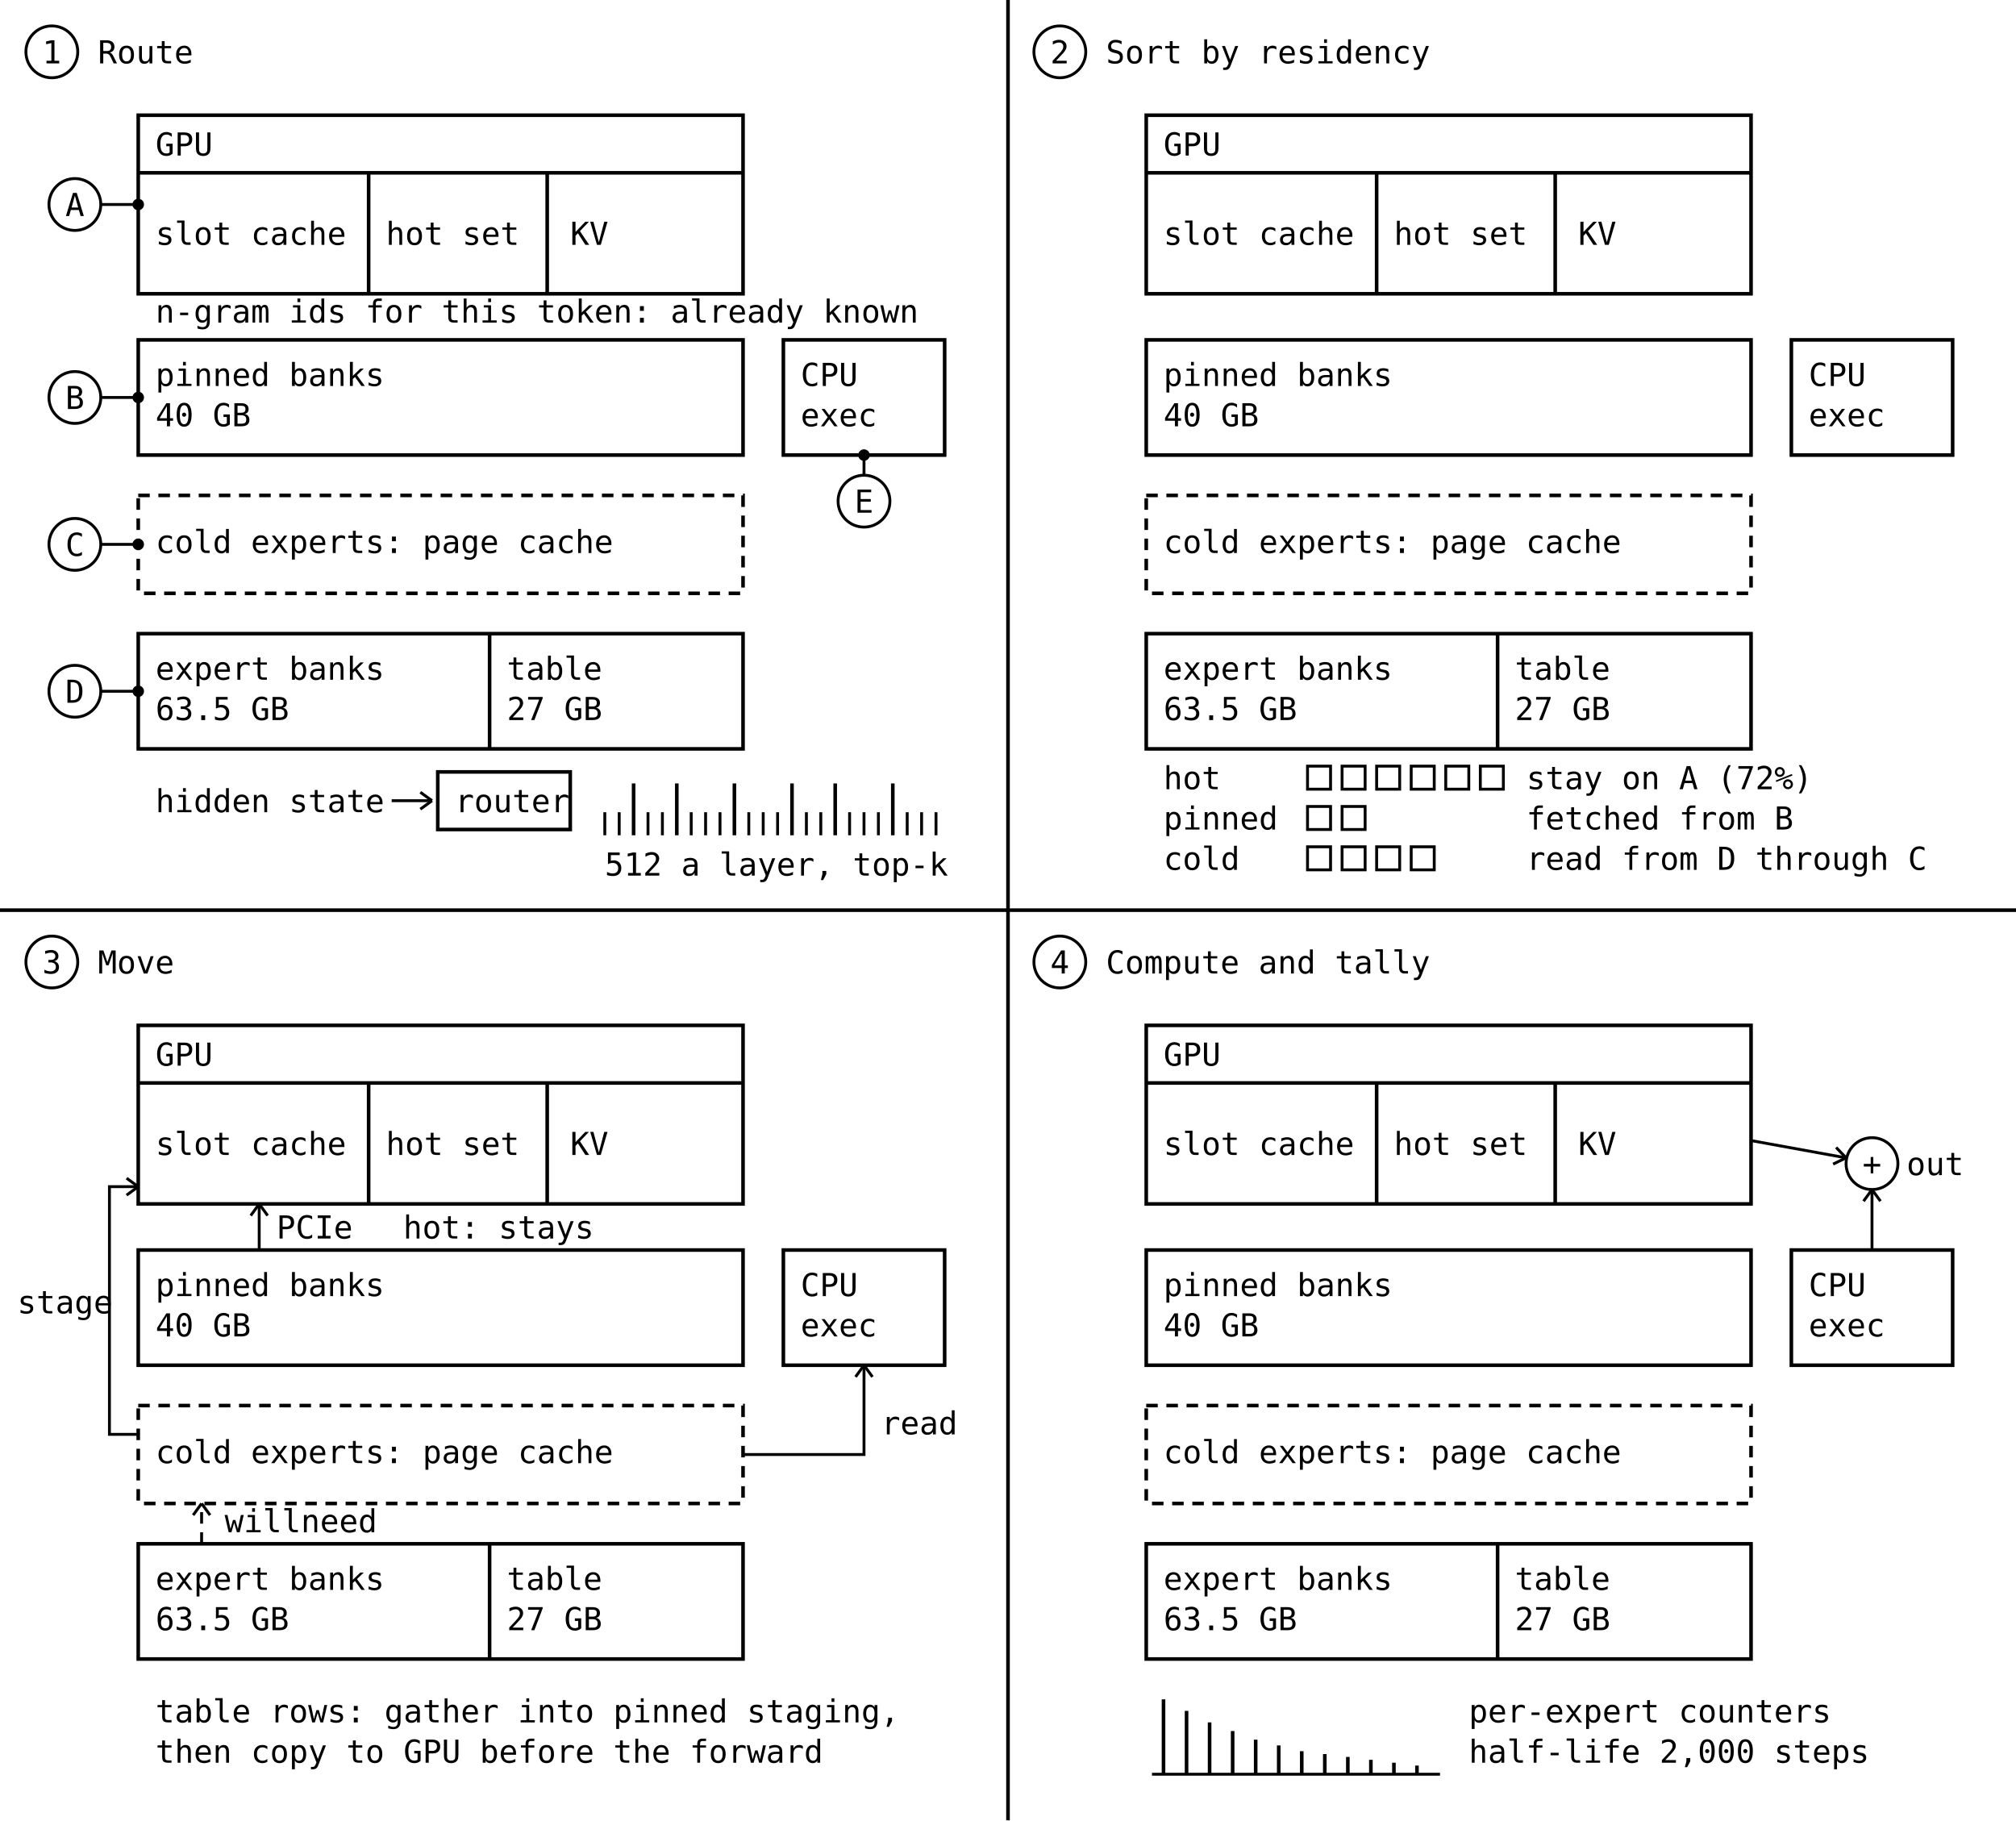
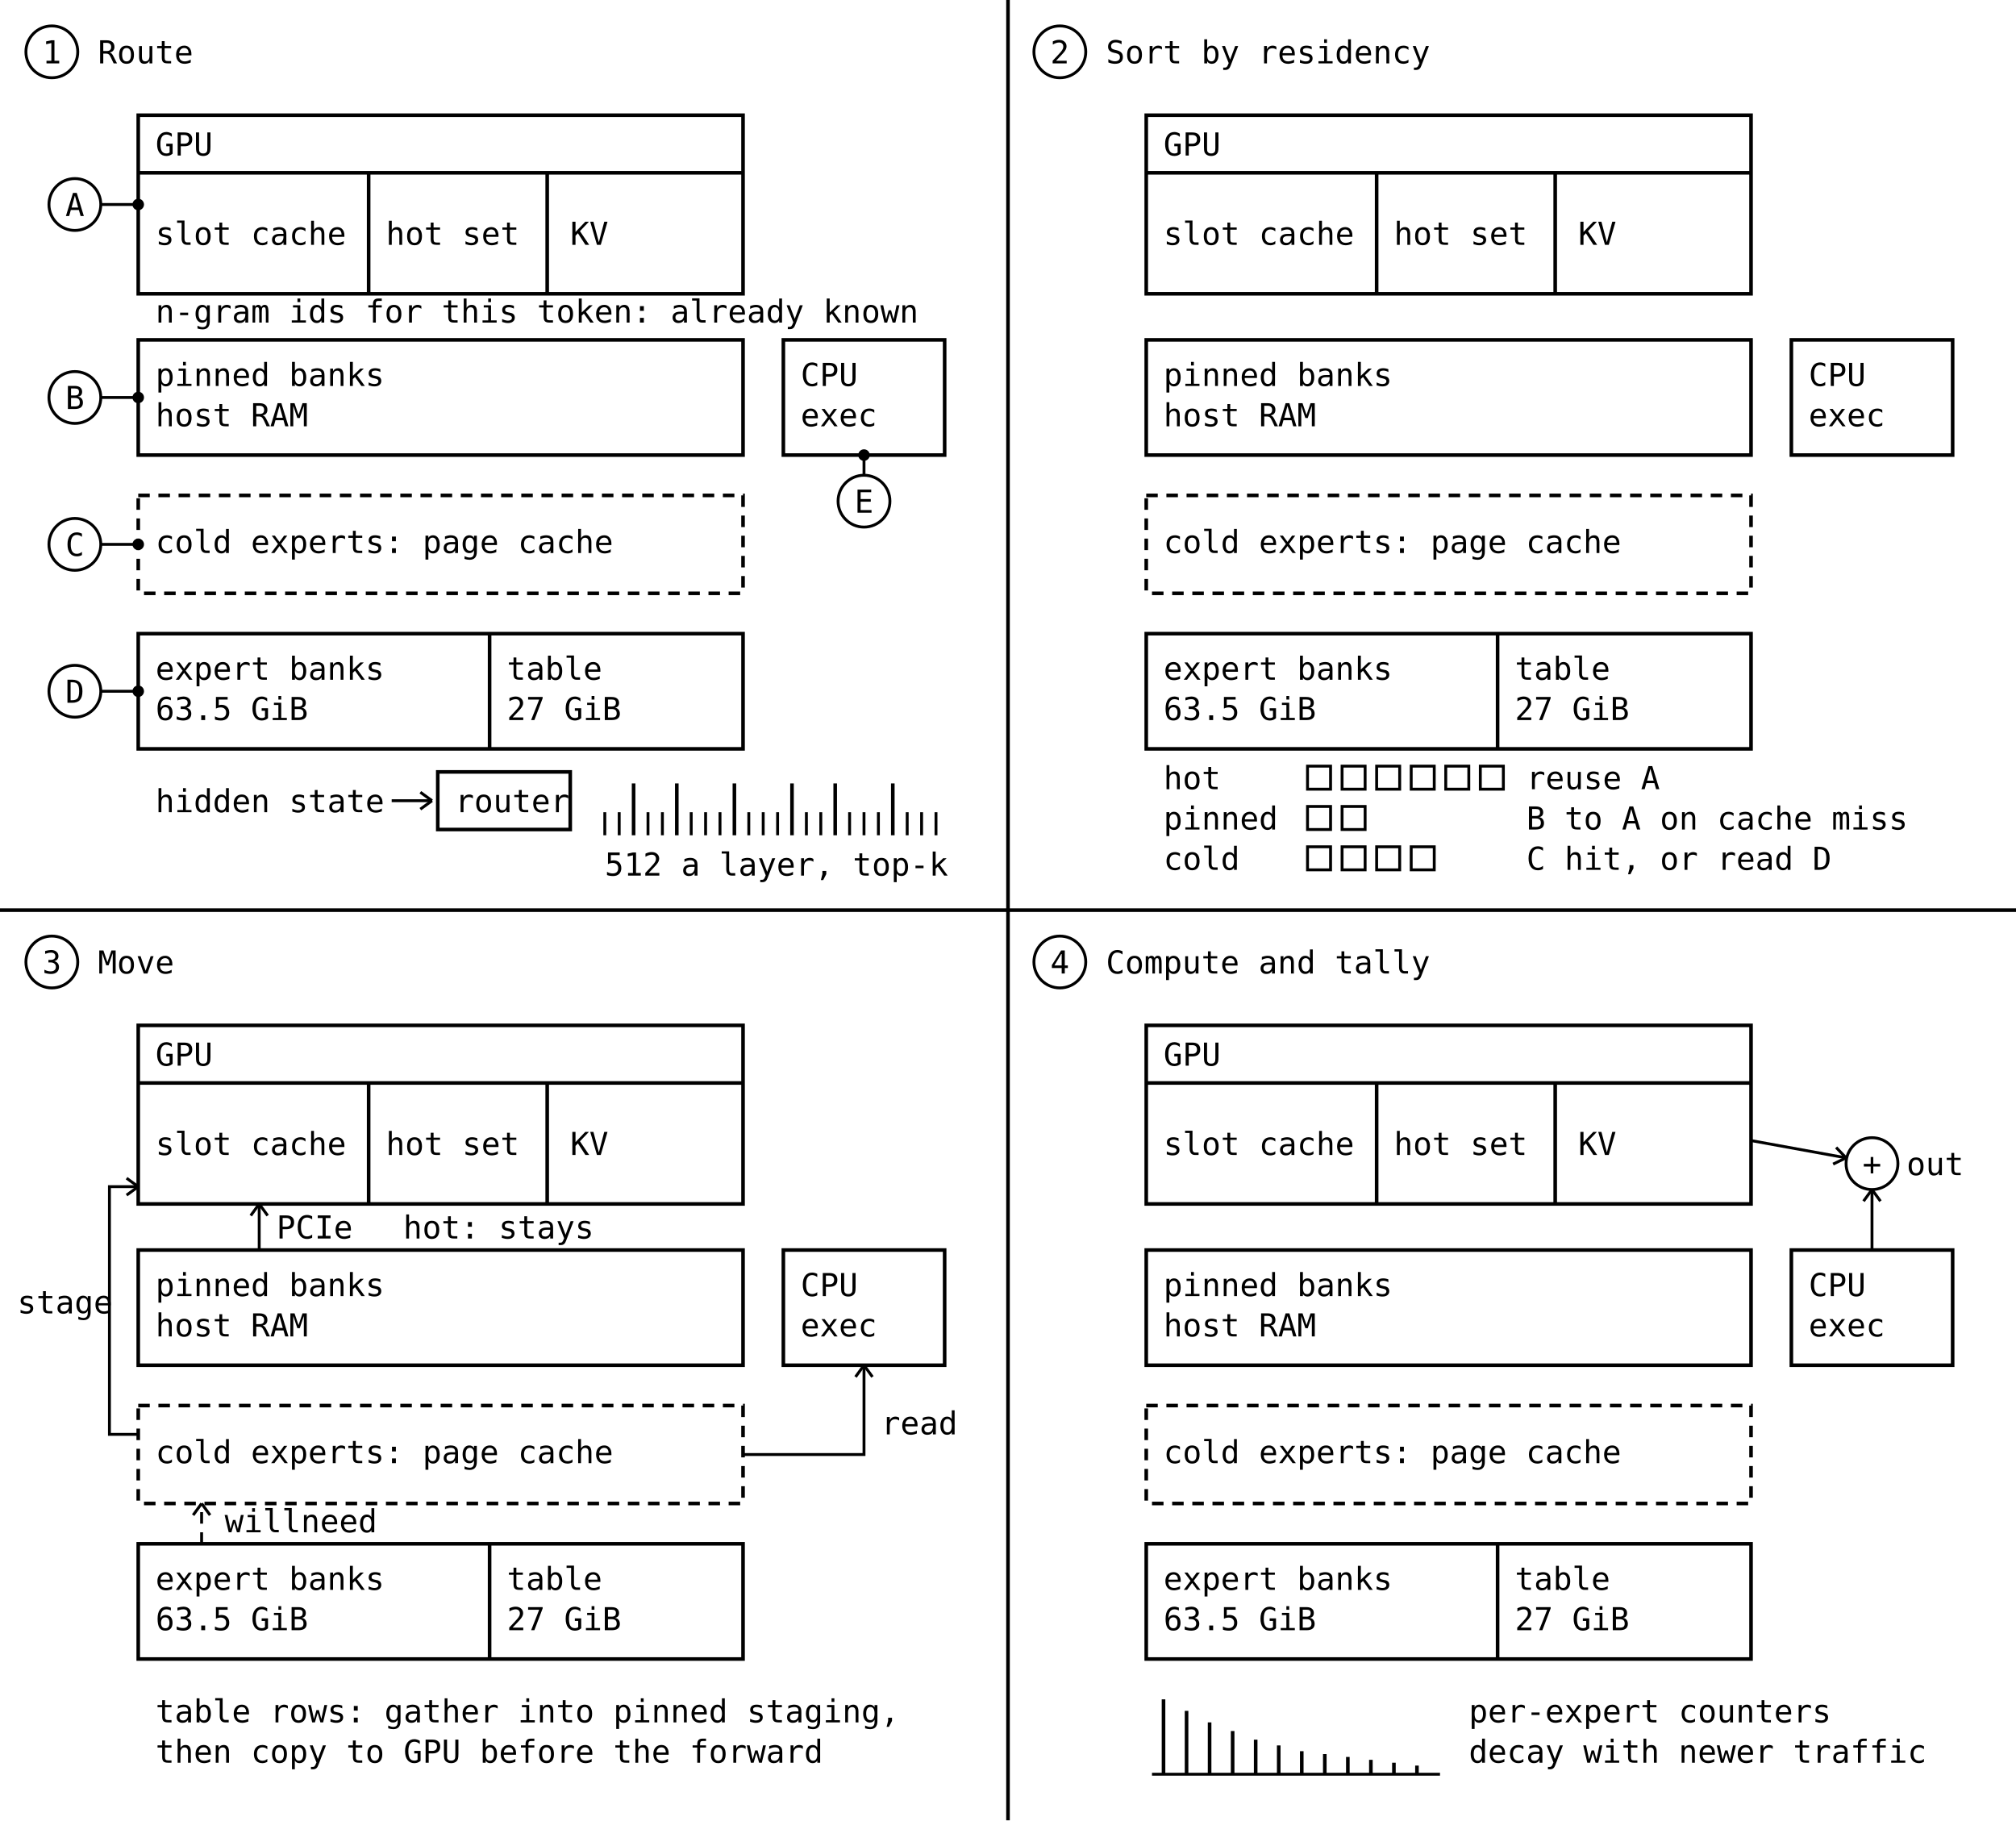
<svg xmlns="http://www.w3.org/2000/svg" viewBox="0 0 700 632" role="img" aria-label="One decode step through one expert layer">
  <line x1="350" y1="0" x2="350" y2="632" stroke="currentColor" stroke-width="1.25" />
  <line x1="0" y1="316" x2="700" y2="316" stroke="currentColor" stroke-width="1.25" />
  <circle cx="18" cy="18" r="9" fill="none" stroke="currentColor" stroke-width="1" data-key="1" />
  <text x="18" y="22" font-family="ui-monospace, SF Mono, Cascadia Mono, Menlo, monospace" font-size="11" fill="currentColor" text-anchor="middle">1</text>
  <text x="34" y="22" font-family="ui-monospace, SF Mono, Cascadia Mono, Menlo, monospace" font-size="11" fill="currentColor" text-anchor="start">Route</text>
  <rect x="48" y="40" width="210" height="62" fill="none" stroke="currentColor" stroke-width="1.25" />
  <text x="54" y="54" font-family="ui-monospace, SF Mono, Cascadia Mono, Menlo, monospace" font-size="11" fill="currentColor" text-anchor="start">GPU</text>
  <line x1="48" y1="60" x2="258" y2="60" stroke="currentColor" stroke-width="1.25" />
  <line x1="128" y1="60" x2="128" y2="102" stroke="currentColor" stroke-width="1.25" />
  <line x1="190" y1="60" x2="190" y2="102" stroke="currentColor" stroke-width="1.25" />
  <text x="54" y="85" font-family="ui-monospace, SF Mono, Cascadia Mono, Menlo, monospace" font-size="11" fill="currentColor" text-anchor="start">slot cache</text>
  <text x="134" y="85" font-family="ui-monospace, SF Mono, Cascadia Mono, Menlo, monospace" font-size="11" fill="currentColor" text-anchor="start">hot set</text>
  <text x="198" y="85" font-family="ui-monospace, SF Mono, Cascadia Mono, Menlo, monospace" font-size="11" fill="currentColor" text-anchor="start">KV</text>
  <rect x="272" y="118" width="56" height="40" fill="none" stroke="currentColor" stroke-width="1.25" />
  <text x="278" y="134" font-family="ui-monospace, SF Mono, Cascadia Mono, Menlo, monospace" font-size="11" fill="currentColor" text-anchor="start">CPU</text>
  <text x="278" y="148" font-family="ui-monospace, SF Mono, Cascadia Mono, Menlo, monospace" font-size="11" fill="currentColor" text-anchor="start">exec</text>
  <rect x="48" y="118" width="210" height="40" fill="none" stroke="currentColor" stroke-width="1.25" />
  <text x="54" y="134" font-family="ui-monospace, SF Mono, Cascadia Mono, Menlo, monospace" font-size="11" fill="currentColor" text-anchor="start">pinned banks</text>
-   <text x="54" y="148" font-family="ui-monospace, SF Mono, Cascadia Mono, Menlo, monospace" font-size="11" fill="currentColor" text-anchor="start">40 GB</text>
+   <text x="54" y="148" font-family="ui-monospace, SF Mono, Cascadia Mono, Menlo, monospace" font-size="11" fill="currentColor" text-anchor="start">host RAM</text>
  <rect x="48" y="172" width="210" height="34" fill="none" stroke="currentColor" stroke-width="1.25" stroke-dasharray="4 3" />
  <text x="54" y="192" font-family="ui-monospace, SF Mono, Cascadia Mono, Menlo, monospace" font-size="11" fill="currentColor" text-anchor="start">cold experts: page cache</text>
  <rect x="48" y="220" width="210" height="40" fill="none" stroke="currentColor" stroke-width="1.25" />
  <line x1="170" y1="220" x2="170" y2="260" stroke="currentColor" stroke-width="1.25" />
  <text x="54" y="236" font-family="ui-monospace, SF Mono, Cascadia Mono, Menlo, monospace" font-size="11" fill="currentColor" text-anchor="start">expert banks</text>
-   <text x="54" y="250" font-family="ui-monospace, SF Mono, Cascadia Mono, Menlo, monospace" font-size="11" fill="currentColor" text-anchor="start">63.5 GB</text>
+   <text x="54" y="250" font-family="ui-monospace, SF Mono, Cascadia Mono, Menlo, monospace" font-size="11" fill="currentColor" text-anchor="start">63.5 GiB</text>
  <text x="176" y="236" font-family="ui-monospace, SF Mono, Cascadia Mono, Menlo, monospace" font-size="11" fill="currentColor" text-anchor="start">table</text>
-   <text x="176" y="250" font-family="ui-monospace, SF Mono, Cascadia Mono, Menlo, monospace" font-size="11" fill="currentColor" text-anchor="start">27 GB</text>
+   <text x="176" y="250" font-family="ui-monospace, SF Mono, Cascadia Mono, Menlo, monospace" font-size="11" fill="currentColor" text-anchor="start">27 GiB</text>
  <circle cx="26" cy="71" r="9" fill="none" stroke="currentColor" stroke-width="1" data-key="A" />
  <text x="26" y="75" font-family="ui-monospace, SF Mono, Cascadia Mono, Menlo, monospace" font-size="11" fill="currentColor" text-anchor="middle">A</text>
  <line x1="35.0" y1="71.0" x2="48" y2="71" stroke="currentColor" stroke-width="1" />
  <circle cx="48" cy="71" r="2" fill="currentColor" />
  <circle cx="26" cy="138" r="9" fill="none" stroke="currentColor" stroke-width="1" data-key="B" />
  <text x="26" y="142" font-family="ui-monospace, SF Mono, Cascadia Mono, Menlo, monospace" font-size="11" fill="currentColor" text-anchor="middle">B</text>
  <line x1="35.0" y1="138.0" x2="48" y2="138" stroke="currentColor" stroke-width="1" />
  <circle cx="48" cy="138" r="2" fill="currentColor" />
  <circle cx="26" cy="189" r="9" fill="none" stroke="currentColor" stroke-width="1" data-key="C" />
  <text x="26" y="193" font-family="ui-monospace, SF Mono, Cascadia Mono, Menlo, monospace" font-size="11" fill="currentColor" text-anchor="middle">C</text>
  <line x1="35.0" y1="189.0" x2="48" y2="189" stroke="currentColor" stroke-width="1" />
  <circle cx="48" cy="189" r="2" fill="currentColor" />
  <circle cx="26" cy="240" r="9" fill="none" stroke="currentColor" stroke-width="1" data-key="D" />
  <text x="26" y="244" font-family="ui-monospace, SF Mono, Cascadia Mono, Menlo, monospace" font-size="11" fill="currentColor" text-anchor="middle">D</text>
  <line x1="35.0" y1="240.0" x2="48" y2="240" stroke="currentColor" stroke-width="1" />
  <circle cx="48" cy="240" r="2" fill="currentColor" />
  <circle cx="300" cy="174" r="9" fill="none" stroke="currentColor" stroke-width="1" data-key="E" />
  <text x="300" y="178" font-family="ui-monospace, SF Mono, Cascadia Mono, Menlo, monospace" font-size="11" fill="currentColor" text-anchor="middle">E</text>
  <line x1="300.0" y1="165.0" x2="300" y2="158" stroke="currentColor" stroke-width="1" />
  <circle cx="300" cy="158" r="2" fill="currentColor" />
  <circle cx="368" cy="18" r="9" fill="none" stroke="currentColor" stroke-width="1" data-key="2" />
  <text x="368" y="22" font-family="ui-monospace, SF Mono, Cascadia Mono, Menlo, monospace" font-size="11" fill="currentColor" text-anchor="middle">2</text>
  <text x="384" y="22" font-family="ui-monospace, SF Mono, Cascadia Mono, Menlo, monospace" font-size="11" fill="currentColor" text-anchor="start">Sort by residency</text>
  <rect x="398" y="40" width="210" height="62" fill="none" stroke="currentColor" stroke-width="1.25" />
  <text x="404" y="54" font-family="ui-monospace, SF Mono, Cascadia Mono, Menlo, monospace" font-size="11" fill="currentColor" text-anchor="start">GPU</text>
  <line x1="398" y1="60" x2="608" y2="60" stroke="currentColor" stroke-width="1.25" />
  <line x1="478" y1="60" x2="478" y2="102" stroke="currentColor" stroke-width="1.25" />
  <line x1="540" y1="60" x2="540" y2="102" stroke="currentColor" stroke-width="1.25" />
  <text x="404" y="85" font-family="ui-monospace, SF Mono, Cascadia Mono, Menlo, monospace" font-size="11" fill="currentColor" text-anchor="start">slot cache</text>
  <text x="484" y="85" font-family="ui-monospace, SF Mono, Cascadia Mono, Menlo, monospace" font-size="11" fill="currentColor" text-anchor="start">hot set</text>
  <text x="548" y="85" font-family="ui-monospace, SF Mono, Cascadia Mono, Menlo, monospace" font-size="11" fill="currentColor" text-anchor="start">KV</text>
  <rect x="622" y="118" width="56" height="40" fill="none" stroke="currentColor" stroke-width="1.25" />
  <text x="628" y="134" font-family="ui-monospace, SF Mono, Cascadia Mono, Menlo, monospace" font-size="11" fill="currentColor" text-anchor="start">CPU</text>
  <text x="628" y="148" font-family="ui-monospace, SF Mono, Cascadia Mono, Menlo, monospace" font-size="11" fill="currentColor" text-anchor="start">exec</text>
  <rect x="398" y="118" width="210" height="40" fill="none" stroke="currentColor" stroke-width="1.25" />
  <text x="404" y="134" font-family="ui-monospace, SF Mono, Cascadia Mono, Menlo, monospace" font-size="11" fill="currentColor" text-anchor="start">pinned banks</text>
-   <text x="404" y="148" font-family="ui-monospace, SF Mono, Cascadia Mono, Menlo, monospace" font-size="11" fill="currentColor" text-anchor="start">40 GB</text>
+   <text x="404" y="148" font-family="ui-monospace, SF Mono, Cascadia Mono, Menlo, monospace" font-size="11" fill="currentColor" text-anchor="start">host RAM</text>
  <rect x="398" y="172" width="210" height="34" fill="none" stroke="currentColor" stroke-width="1.25" stroke-dasharray="4 3" />
  <text x="404" y="192" font-family="ui-monospace, SF Mono, Cascadia Mono, Menlo, monospace" font-size="11" fill="currentColor" text-anchor="start">cold experts: page cache</text>
  <rect x="398" y="220" width="210" height="40" fill="none" stroke="currentColor" stroke-width="1.25" />
  <line x1="520" y1="220" x2="520" y2="260" stroke="currentColor" stroke-width="1.25" />
  <text x="404" y="236" font-family="ui-monospace, SF Mono, Cascadia Mono, Menlo, monospace" font-size="11" fill="currentColor" text-anchor="start">expert banks</text>
-   <text x="404" y="250" font-family="ui-monospace, SF Mono, Cascadia Mono, Menlo, monospace" font-size="11" fill="currentColor" text-anchor="start">63.5 GB</text>
+   <text x="404" y="250" font-family="ui-monospace, SF Mono, Cascadia Mono, Menlo, monospace" font-size="11" fill="currentColor" text-anchor="start">63.5 GiB</text>
  <text x="526" y="236" font-family="ui-monospace, SF Mono, Cascadia Mono, Menlo, monospace" font-size="11" fill="currentColor" text-anchor="start">table</text>
-   <text x="526" y="250" font-family="ui-monospace, SF Mono, Cascadia Mono, Menlo, monospace" font-size="11" fill="currentColor" text-anchor="start">27 GB</text>
+   <text x="526" y="250" font-family="ui-monospace, SF Mono, Cascadia Mono, Menlo, monospace" font-size="11" fill="currentColor" text-anchor="start">27 GiB</text>
  <circle cx="18" cy="334" r="9" fill="none" stroke="currentColor" stroke-width="1" data-key="3" />
  <text x="18" y="338" font-family="ui-monospace, SF Mono, Cascadia Mono, Menlo, monospace" font-size="11" fill="currentColor" text-anchor="middle">3</text>
  <text x="34" y="338" font-family="ui-monospace, SF Mono, Cascadia Mono, Menlo, monospace" font-size="11" fill="currentColor" text-anchor="start">Move</text>
  <rect x="48" y="356" width="210" height="62" fill="none" stroke="currentColor" stroke-width="1.25" />
  <text x="54" y="370" font-family="ui-monospace, SF Mono, Cascadia Mono, Menlo, monospace" font-size="11" fill="currentColor" text-anchor="start">GPU</text>
  <line x1="48" y1="376" x2="258" y2="376" stroke="currentColor" stroke-width="1.25" />
  <line x1="128" y1="376" x2="128" y2="418" stroke="currentColor" stroke-width="1.25" />
  <line x1="190" y1="376" x2="190" y2="418" stroke="currentColor" stroke-width="1.25" />
  <text x="54" y="401" font-family="ui-monospace, SF Mono, Cascadia Mono, Menlo, monospace" font-size="11" fill="currentColor" text-anchor="start">slot cache</text>
  <text x="134" y="401" font-family="ui-monospace, SF Mono, Cascadia Mono, Menlo, monospace" font-size="11" fill="currentColor" text-anchor="start">hot set</text>
  <text x="198" y="401" font-family="ui-monospace, SF Mono, Cascadia Mono, Menlo, monospace" font-size="11" fill="currentColor" text-anchor="start">KV</text>
  <rect x="272" y="434" width="56" height="40" fill="none" stroke="currentColor" stroke-width="1.25" />
  <text x="278" y="450" font-family="ui-monospace, SF Mono, Cascadia Mono, Menlo, monospace" font-size="11" fill="currentColor" text-anchor="start">CPU</text>
  <text x="278" y="464" font-family="ui-monospace, SF Mono, Cascadia Mono, Menlo, monospace" font-size="11" fill="currentColor" text-anchor="start">exec</text>
  <rect x="48" y="434" width="210" height="40" fill="none" stroke="currentColor" stroke-width="1.25" />
  <text x="54" y="450" font-family="ui-monospace, SF Mono, Cascadia Mono, Menlo, monospace" font-size="11" fill="currentColor" text-anchor="start">pinned banks</text>
-   <text x="54" y="464" font-family="ui-monospace, SF Mono, Cascadia Mono, Menlo, monospace" font-size="11" fill="currentColor" text-anchor="start">40 GB</text>
+   <text x="54" y="464" font-family="ui-monospace, SF Mono, Cascadia Mono, Menlo, monospace" font-size="11" fill="currentColor" text-anchor="start">host RAM</text>
  <rect x="48" y="488" width="210" height="34" fill="none" stroke="currentColor" stroke-width="1.25" stroke-dasharray="4 3" />
  <text x="54" y="508" font-family="ui-monospace, SF Mono, Cascadia Mono, Menlo, monospace" font-size="11" fill="currentColor" text-anchor="start">cold experts: page cache</text>
  <rect x="48" y="536" width="210" height="40" fill="none" stroke="currentColor" stroke-width="1.25" />
  <line x1="170" y1="536" x2="170" y2="576" stroke="currentColor" stroke-width="1.25" />
  <text x="54" y="552" font-family="ui-monospace, SF Mono, Cascadia Mono, Menlo, monospace" font-size="11" fill="currentColor" text-anchor="start">expert banks</text>
-   <text x="54" y="566" font-family="ui-monospace, SF Mono, Cascadia Mono, Menlo, monospace" font-size="11" fill="currentColor" text-anchor="start">63.5 GB</text>
+   <text x="54" y="566" font-family="ui-monospace, SF Mono, Cascadia Mono, Menlo, monospace" font-size="11" fill="currentColor" text-anchor="start">63.5 GiB</text>
  <text x="176" y="552" font-family="ui-monospace, SF Mono, Cascadia Mono, Menlo, monospace" font-size="11" fill="currentColor" text-anchor="start">table</text>
-   <text x="176" y="566" font-family="ui-monospace, SF Mono, Cascadia Mono, Menlo, monospace" font-size="11" fill="currentColor" text-anchor="start">27 GB</text>
+   <text x="176" y="566" font-family="ui-monospace, SF Mono, Cascadia Mono, Menlo, monospace" font-size="11" fill="currentColor" text-anchor="start">27 GiB</text>
  <circle cx="368" cy="334" r="9" fill="none" stroke="currentColor" stroke-width="1" data-key="4" />
  <text x="368" y="338" font-family="ui-monospace, SF Mono, Cascadia Mono, Menlo, monospace" font-size="11" fill="currentColor" text-anchor="middle">4</text>
  <text x="384" y="338" font-family="ui-monospace, SF Mono, Cascadia Mono, Menlo, monospace" font-size="11" fill="currentColor" text-anchor="start">Compute and tally</text>
  <rect x="398" y="356" width="210" height="62" fill="none" stroke="currentColor" stroke-width="1.25" />
  <text x="404" y="370" font-family="ui-monospace, SF Mono, Cascadia Mono, Menlo, monospace" font-size="11" fill="currentColor" text-anchor="start">GPU</text>
  <line x1="398" y1="376" x2="608" y2="376" stroke="currentColor" stroke-width="1.25" />
  <line x1="478" y1="376" x2="478" y2="418" stroke="currentColor" stroke-width="1.25" />
  <line x1="540" y1="376" x2="540" y2="418" stroke="currentColor" stroke-width="1.25" />
  <text x="404" y="401" font-family="ui-monospace, SF Mono, Cascadia Mono, Menlo, monospace" font-size="11" fill="currentColor" text-anchor="start">slot cache</text>
  <text x="484" y="401" font-family="ui-monospace, SF Mono, Cascadia Mono, Menlo, monospace" font-size="11" fill="currentColor" text-anchor="start">hot set</text>
  <text x="548" y="401" font-family="ui-monospace, SF Mono, Cascadia Mono, Menlo, monospace" font-size="11" fill="currentColor" text-anchor="start">KV</text>
  <rect x="622" y="434" width="56" height="40" fill="none" stroke="currentColor" stroke-width="1.25" />
  <text x="628" y="450" font-family="ui-monospace, SF Mono, Cascadia Mono, Menlo, monospace" font-size="11" fill="currentColor" text-anchor="start">CPU</text>
  <text x="628" y="464" font-family="ui-monospace, SF Mono, Cascadia Mono, Menlo, monospace" font-size="11" fill="currentColor" text-anchor="start">exec</text>
  <rect x="398" y="434" width="210" height="40" fill="none" stroke="currentColor" stroke-width="1.25" />
  <text x="404" y="450" font-family="ui-monospace, SF Mono, Cascadia Mono, Menlo, monospace" font-size="11" fill="currentColor" text-anchor="start">pinned banks</text>
-   <text x="404" y="464" font-family="ui-monospace, SF Mono, Cascadia Mono, Menlo, monospace" font-size="11" fill="currentColor" text-anchor="start">40 GB</text>
+   <text x="404" y="464" font-family="ui-monospace, SF Mono, Cascadia Mono, Menlo, monospace" font-size="11" fill="currentColor" text-anchor="start">host RAM</text>
  <rect x="398" y="488" width="210" height="34" fill="none" stroke="currentColor" stroke-width="1.25" stroke-dasharray="4 3" />
  <text x="404" y="508" font-family="ui-monospace, SF Mono, Cascadia Mono, Menlo, monospace" font-size="11" fill="currentColor" text-anchor="start">cold experts: page cache</text>
  <rect x="398" y="536" width="210" height="40" fill="none" stroke="currentColor" stroke-width="1.25" />
  <line x1="520" y1="536" x2="520" y2="576" stroke="currentColor" stroke-width="1.25" />
  <text x="404" y="552" font-family="ui-monospace, SF Mono, Cascadia Mono, Menlo, monospace" font-size="11" fill="currentColor" text-anchor="start">expert banks</text>
-   <text x="404" y="566" font-family="ui-monospace, SF Mono, Cascadia Mono, Menlo, monospace" font-size="11" fill="currentColor" text-anchor="start">63.5 GB</text>
+   <text x="404" y="566" font-family="ui-monospace, SF Mono, Cascadia Mono, Menlo, monospace" font-size="11" fill="currentColor" text-anchor="start">63.5 GiB</text>
  <text x="526" y="552" font-family="ui-monospace, SF Mono, Cascadia Mono, Menlo, monospace" font-size="11" fill="currentColor" text-anchor="start">table</text>
-   <text x="526" y="566" font-family="ui-monospace, SF Mono, Cascadia Mono, Menlo, monospace" font-size="11" fill="currentColor" text-anchor="start">27 GB</text>
+   <text x="526" y="566" font-family="ui-monospace, SF Mono, Cascadia Mono, Menlo, monospace" font-size="11" fill="currentColor" text-anchor="start">27 GiB</text>
  <text x="54" y="112" font-family="ui-monospace, SF Mono, Cascadia Mono, Menlo, monospace" font-size="11" fill="currentColor" text-anchor="start">n-gram ids for this token: already known</text>
  <text x="54" y="282" font-family="ui-monospace, SF Mono, Cascadia Mono, Menlo, monospace" font-size="11" fill="currentColor" text-anchor="start">hidden state</text>
  <line x1="136" y1="278" x2="150" y2="278" stroke="currentColor" stroke-width="1" />
  <line x1="150" y1="278" x2="145.955" y2="280.939" stroke="currentColor" stroke-width="1" />
  <line x1="150" y1="278" x2="145.955" y2="275.061" stroke="currentColor" stroke-width="1" />
  <rect x="152" y="268" width="46" height="20" fill="none" stroke="currentColor" stroke-width="1.25" />
  <text x="158" y="282" font-family="ui-monospace, SF Mono, Cascadia Mono, Menlo, monospace" font-size="11" fill="currentColor" text-anchor="start">router</text>
  <line x1="210" y1="290" x2="210" y2="282" stroke="currentColor" stroke-width="1" />
  <line x1="215" y1="290" x2="215" y2="282" stroke="currentColor" stroke-width="1" />
  <line x1="220" y1="290" x2="220" y2="272" stroke="currentColor" stroke-width="1.25" />
  <line x1="225" y1="290" x2="225" y2="282" stroke="currentColor" stroke-width="1" />
  <line x1="230" y1="290" x2="230" y2="282" stroke="currentColor" stroke-width="1" />
  <line x1="235" y1="290" x2="235" y2="272" stroke="currentColor" stroke-width="1.25" />
  <line x1="240" y1="290" x2="240" y2="282" stroke="currentColor" stroke-width="1" />
  <line x1="245" y1="290" x2="245" y2="282" stroke="currentColor" stroke-width="1" />
  <line x1="250" y1="290" x2="250" y2="282" stroke="currentColor" stroke-width="1" />
  <line x1="255" y1="290" x2="255" y2="272" stroke="currentColor" stroke-width="1.25" />
  <line x1="260" y1="290" x2="260" y2="282" stroke="currentColor" stroke-width="1" />
  <line x1="265" y1="290" x2="265" y2="282" stroke="currentColor" stroke-width="1" />
  <line x1="270" y1="290" x2="270" y2="282" stroke="currentColor" stroke-width="1" />
  <line x1="275" y1="290" x2="275" y2="272" stroke="currentColor" stroke-width="1.25" />
  <line x1="280" y1="290" x2="280" y2="282" stroke="currentColor" stroke-width="1" />
  <line x1="285" y1="290" x2="285" y2="282" stroke="currentColor" stroke-width="1" />
  <line x1="290" y1="290" x2="290" y2="272" stroke="currentColor" stroke-width="1.25" />
  <line x1="295" y1="290" x2="295" y2="282" stroke="currentColor" stroke-width="1" />
  <line x1="300" y1="290" x2="300" y2="282" stroke="currentColor" stroke-width="1" />
  <line x1="305" y1="290" x2="305" y2="282" stroke="currentColor" stroke-width="1" />
  <line x1="310" y1="290" x2="310" y2="272" stroke="currentColor" stroke-width="1.25" />
  <line x1="315" y1="290" x2="315" y2="282" stroke="currentColor" stroke-width="1" />
  <line x1="320" y1="290" x2="320" y2="282" stroke="currentColor" stroke-width="1" />
  <line x1="325" y1="290" x2="325" y2="282" stroke="currentColor" stroke-width="1" />
  <text x="210" y="304" font-family="ui-monospace, SF Mono, Cascadia Mono, Menlo, monospace" font-size="11" fill="currentColor" text-anchor="start">512 a layer, top-k</text>
  <text x="404" y="274" font-family="ui-monospace, SF Mono, Cascadia Mono, Menlo, monospace" font-size="11" fill="currentColor" text-anchor="start">hot</text>
  <rect x="454" y="266" width="8" height="8" fill="none" stroke="currentColor" stroke-width="1" />
  <rect x="466" y="266" width="8" height="8" fill="none" stroke="currentColor" stroke-width="1" />
  <rect x="478" y="266" width="8" height="8" fill="none" stroke="currentColor" stroke-width="1" />
  <rect x="490" y="266" width="8" height="8" fill="none" stroke="currentColor" stroke-width="1" />
  <rect x="502" y="266" width="8" height="8" fill="none" stroke="currentColor" stroke-width="1" />
  <rect x="514" y="266" width="8" height="8" fill="none" stroke="currentColor" stroke-width="1" />
-   <text x="530" y="274" font-family="ui-monospace, SF Mono, Cascadia Mono, Menlo, monospace" font-size="11" fill="currentColor" text-anchor="start">stay on A (72%)</text>
+   <text x="530" y="274" font-family="ui-monospace, SF Mono, Cascadia Mono, Menlo, monospace" font-size="11" fill="currentColor" text-anchor="start">reuse A</text>
  <text x="404" y="288" font-family="ui-monospace, SF Mono, Cascadia Mono, Menlo, monospace" font-size="11" fill="currentColor" text-anchor="start">pinned</text>
  <rect x="454" y="280" width="8" height="8" fill="none" stroke="currentColor" stroke-width="1" />
  <rect x="466" y="280" width="8" height="8" fill="none" stroke="currentColor" stroke-width="1" />
-   <text x="530" y="288" font-family="ui-monospace, SF Mono, Cascadia Mono, Menlo, monospace" font-size="11" fill="currentColor" text-anchor="start">fetched from B</text>
+   <text x="530" y="288" font-family="ui-monospace, SF Mono, Cascadia Mono, Menlo, monospace" font-size="11" fill="currentColor" text-anchor="start">B to A on cache miss</text>
  <text x="404" y="302" font-family="ui-monospace, SF Mono, Cascadia Mono, Menlo, monospace" font-size="11" fill="currentColor" text-anchor="start">cold</text>
  <rect x="454" y="294" width="8" height="8" fill="none" stroke="currentColor" stroke-width="1" />
  <rect x="466" y="294" width="8" height="8" fill="none" stroke="currentColor" stroke-width="1" />
  <rect x="478" y="294" width="8" height="8" fill="none" stroke="currentColor" stroke-width="1" />
  <rect x="490" y="294" width="8" height="8" fill="none" stroke="currentColor" stroke-width="1" />
-   <text x="530" y="302" font-family="ui-monospace, SF Mono, Cascadia Mono, Menlo, monospace" font-size="11" fill="currentColor" text-anchor="start">read from D through C</text>
+   <text x="530" y="302" font-family="ui-monospace, SF Mono, Cascadia Mono, Menlo, monospace" font-size="11" fill="currentColor" text-anchor="start">C hit, or read D</text>
  <line x1="90" y1="434" x2="90" y2="418" stroke="currentColor" stroke-width="1" />
  <line x1="90" y1="418" x2="92.939" y2="422.045" stroke="currentColor" stroke-width="1" />
  <line x1="90" y1="418" x2="87.061" y2="422.045" stroke="currentColor" stroke-width="1" />
  <text x="96" y="430" font-family="ui-monospace, SF Mono, Cascadia Mono, Menlo, monospace" font-size="11" fill="currentColor" text-anchor="start">PCIe</text>
  <text x="140" y="430" font-family="ui-monospace, SF Mono, Cascadia Mono, Menlo, monospace" font-size="11" fill="currentColor" text-anchor="start">hot: stays</text>
  <line x1="70" y1="536" x2="70" y2="522" stroke="currentColor" stroke-width="1" stroke-dasharray="4 3" />
  <line x1="70" y1="522" x2="72.939" y2="526.045" stroke="currentColor" stroke-width="1" />
  <line x1="70" y1="522" x2="67.061" y2="526.045" stroke="currentColor" stroke-width="1" />
  <text x="78" y="532" font-family="ui-monospace, SF Mono, Cascadia Mono, Menlo, monospace" font-size="11" fill="currentColor" text-anchor="start">willneed</text>
  <polyline points="258,505 300,505 300,474" fill="none" stroke="currentColor" stroke-width="1" />
  <line x1="300" y1="474" x2="302.939" y2="478.045" stroke="currentColor" stroke-width="1" />
  <line x1="300" y1="474" x2="297.061" y2="478.045" stroke="currentColor" stroke-width="1" />
  <text x="306" y="498" font-family="ui-monospace, SF Mono, Cascadia Mono, Menlo, monospace" font-size="11" fill="currentColor" text-anchor="start">read</text>
  <polyline points="48,498 38,498 38,412 48,412" fill="none" stroke="currentColor" stroke-width="1" />
  <line x1="48" y1="412" x2="43.955" y2="414.939" stroke="currentColor" stroke-width="1" />
  <line x1="48" y1="412" x2="43.955" y2="409.061" stroke="currentColor" stroke-width="1" />
  <text x="6" y="456" font-family="ui-monospace, SF Mono, Cascadia Mono, Menlo, monospace" font-size="11" fill="currentColor" text-anchor="start">stage</text>
  <text x="54" y="598" font-family="ui-monospace, SF Mono, Cascadia Mono, Menlo, monospace" font-size="11" fill="currentColor" text-anchor="start">table rows: gather into pinned staging,</text>
  <text x="54" y="612" font-family="ui-monospace, SF Mono, Cascadia Mono, Menlo, monospace" font-size="11" fill="currentColor" text-anchor="start">then copy to GPU before the forward</text>
  <circle cx="650" cy="404" r="9" fill="none" stroke="currentColor" stroke-width="1" data-key="+" />
  <text x="650" y="408" font-family="ui-monospace, SF Mono, Cascadia Mono, Menlo, monospace" font-size="11" fill="currentColor" text-anchor="middle">+</text>
  <line x1="608" y1="396" x2="641" y2="402" stroke="currentColor" stroke-width="1" />
  <line x1="641" y1="402" x2="636.494" y2="404.168" stroke="currentColor" stroke-width="1" />
  <line x1="641" y1="402" x2="637.546" y2="398.385" stroke="currentColor" stroke-width="1" />
  <line x1="650" y1="434" x2="650" y2="413" stroke="currentColor" stroke-width="1" />
  <line x1="650" y1="413" x2="652.939" y2="417.045" stroke="currentColor" stroke-width="1" />
  <line x1="650" y1="413" x2="647.061" y2="417.045" stroke="currentColor" stroke-width="1" />
  <text x="662" y="408" font-family="ui-monospace, SF Mono, Cascadia Mono, Menlo, monospace" font-size="11" fill="currentColor" text-anchor="start">out</text>
  <line x1="404" y1="616" x2="404" y2="590" stroke="currentColor" stroke-width="1.25" />
  <line x1="412" y1="616" x2="412" y2="594" stroke="currentColor" stroke-width="1.25" />
  <line x1="420" y1="616" x2="420" y2="598" stroke="currentColor" stroke-width="1.25" />
  <line x1="428" y1="616" x2="428" y2="601" stroke="currentColor" stroke-width="1.25" />
  <line x1="436" y1="616" x2="436" y2="604" stroke="currentColor" stroke-width="1.25" />
  <line x1="444" y1="616" x2="444" y2="606" stroke="currentColor" stroke-width="1.25" />
  <line x1="452" y1="616" x2="452" y2="608" stroke="currentColor" stroke-width="1.25" />
  <line x1="460" y1="616" x2="460" y2="609" stroke="currentColor" stroke-width="1.25" />
  <line x1="468" y1="616" x2="468" y2="610" stroke="currentColor" stroke-width="1.25" />
  <line x1="476" y1="616" x2="476" y2="611" stroke="currentColor" stroke-width="1.25" />
  <line x1="484" y1="616" x2="484" y2="612" stroke="currentColor" stroke-width="1.25" />
  <line x1="492" y1="616" x2="492" y2="613" stroke="currentColor" stroke-width="1.25" />
  <line x1="400" y1="616" x2="500" y2="616" stroke="currentColor" stroke-width="1" />
  <text x="510" y="598" font-family="ui-monospace, SF Mono, Cascadia Mono, Menlo, monospace" font-size="11" fill="currentColor" text-anchor="start">per-expert counters</text>
-   <text x="510" y="612" font-family="ui-monospace, SF Mono, Cascadia Mono, Menlo, monospace" font-size="11" fill="currentColor" text-anchor="start">half-life 2,000 steps</text>
+   <text x="510" y="612" font-family="ui-monospace, SF Mono, Cascadia Mono, Menlo, monospace" font-size="11" fill="currentColor" text-anchor="start">decay with newer traffic</text>
</svg>
